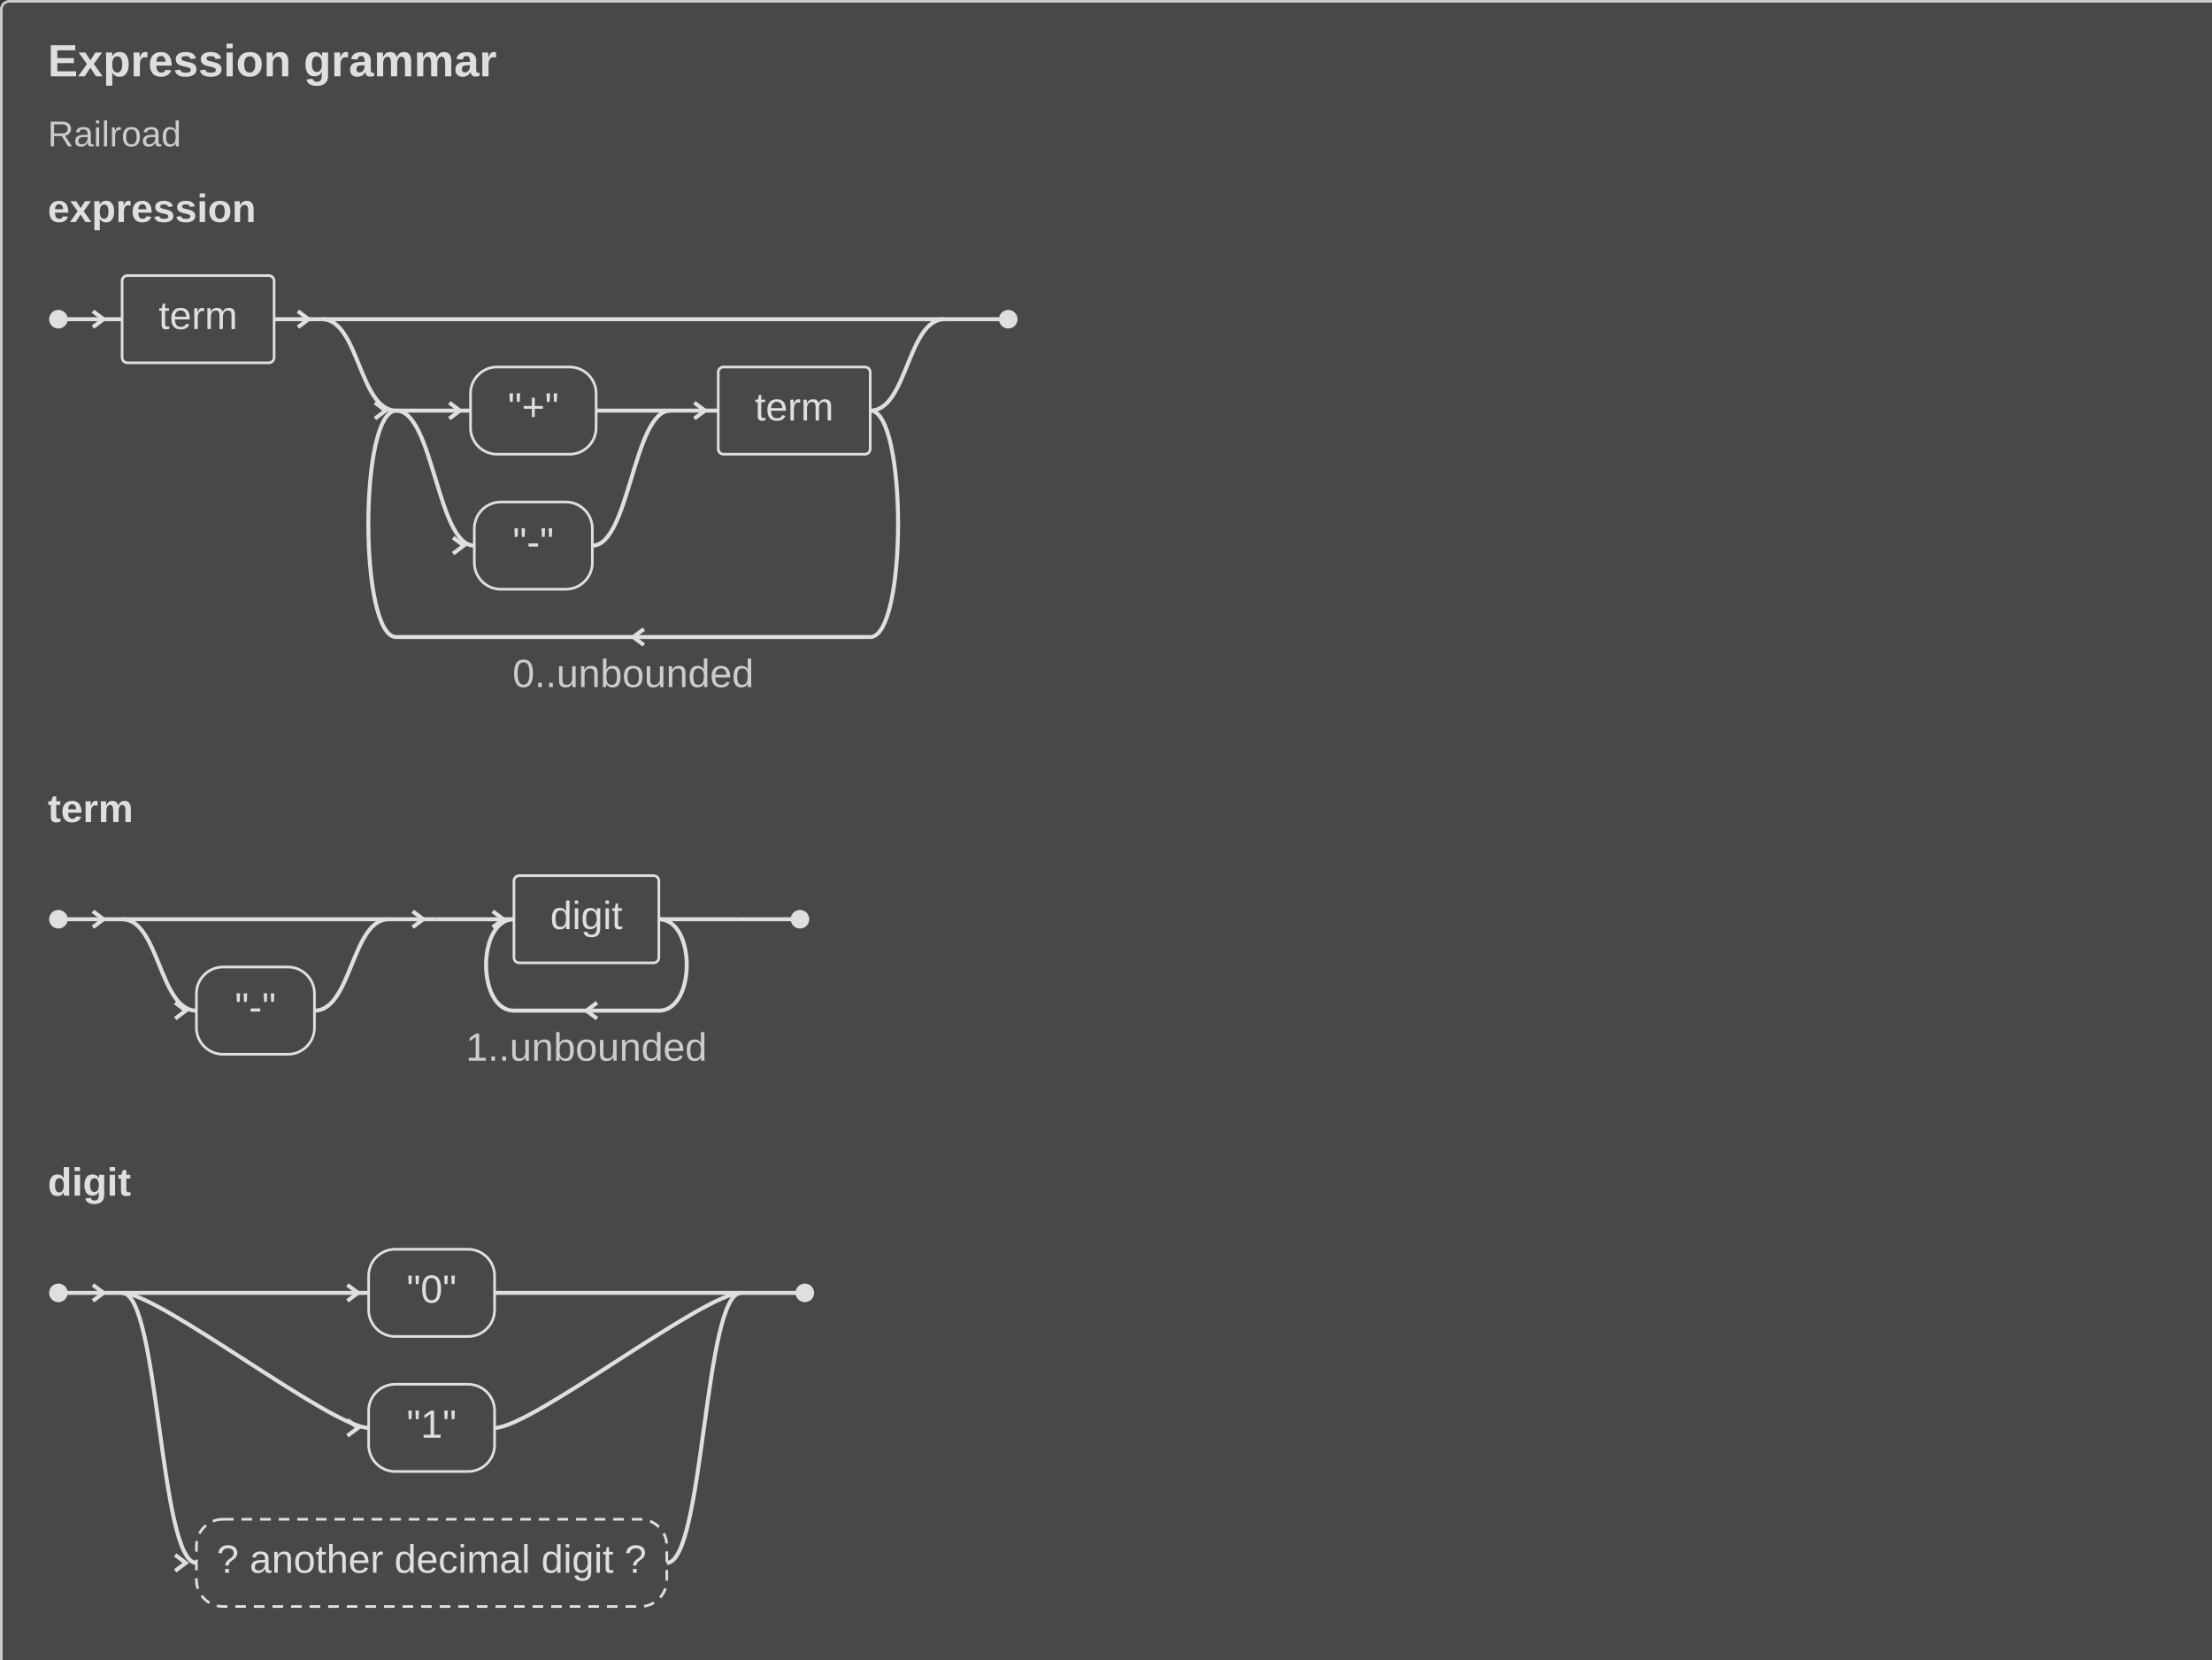
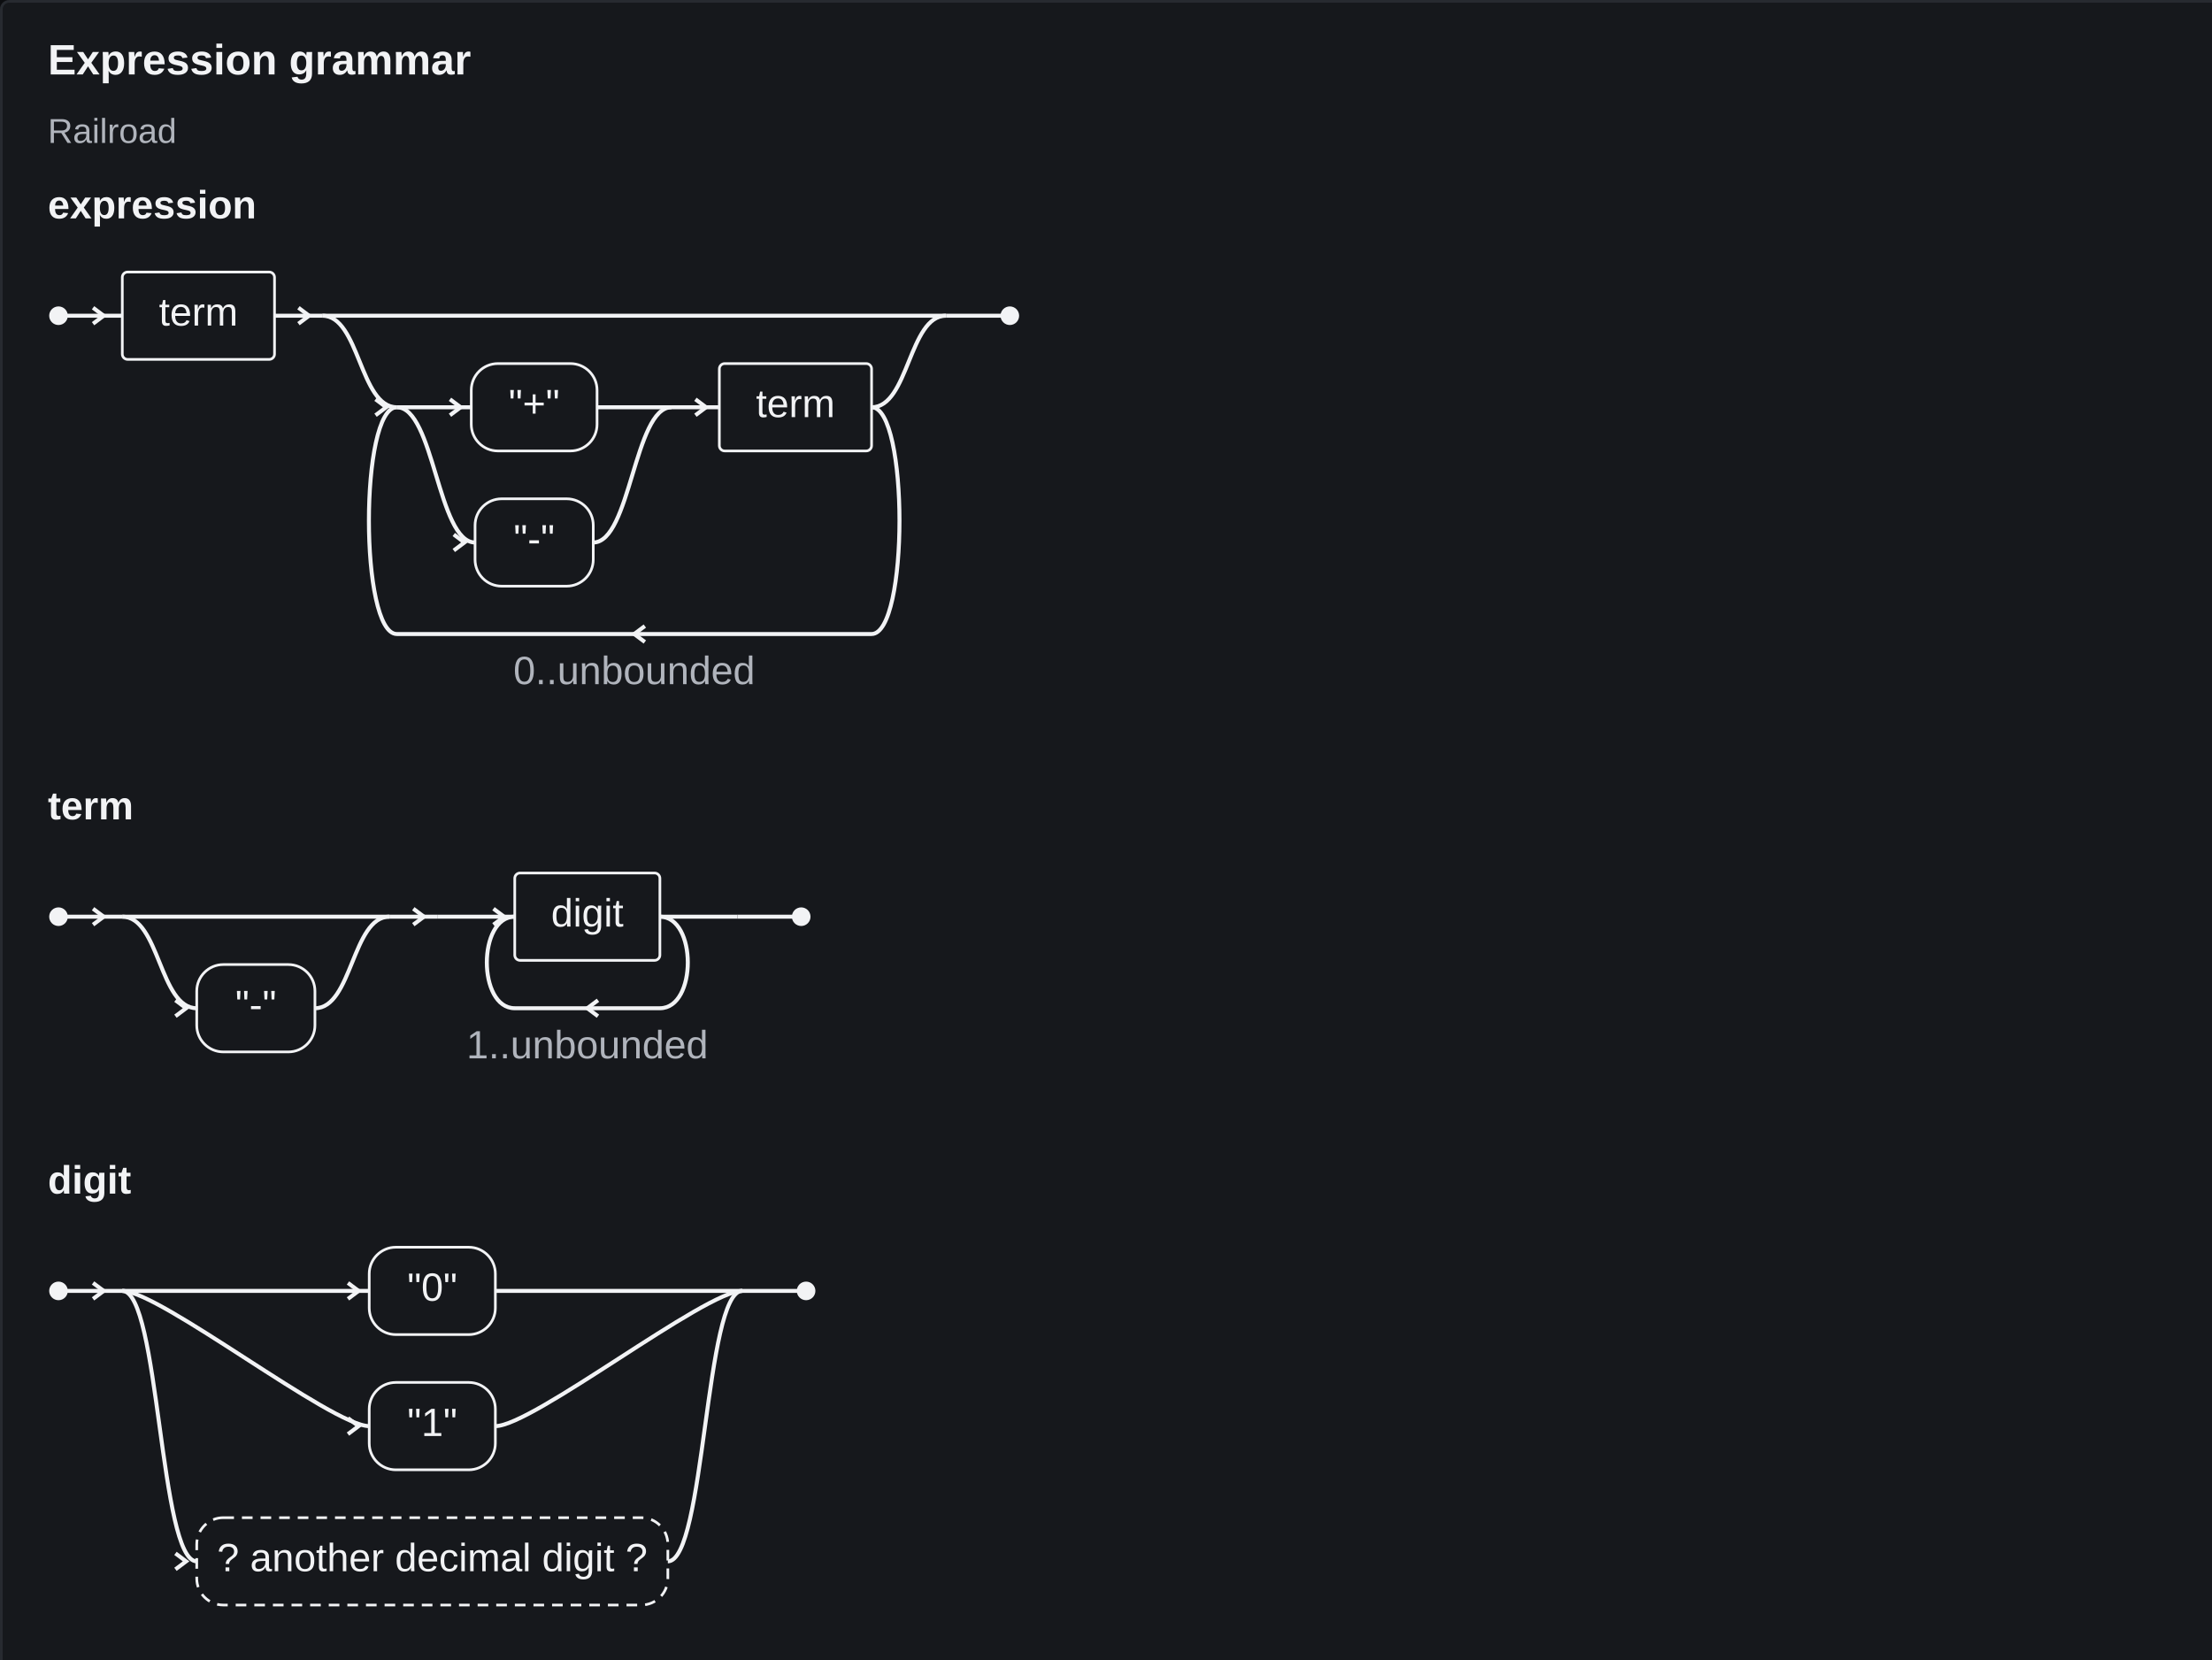
- <svg xmlns="http://www.w3.org/2000/svg" id="cfx-visual-a38bb22a" width="833" height="625" viewBox="0 0 833.3 625" role="img" aria-labelledby="cfx-visual-a38bb22a-title cfx-visual-a38bb22a-desc" preserveAspectRatio="xMidYMid meet" shape-rendering="geometricPrecision" text-rendering="geometricPrecision" data-cfx-look="graphite" style="max-width:100%;height:auto;display:block" data-cfx-label-layout="measured" data-cfx-label-count="16" data-cfx-label-dropped="0">
+ <svg xmlns="http://www.w3.org/2000/svg" id="cfx-visual-b8b29da8" width="832" height="624" viewBox="0 0 832 624" role="img" aria-labelledby="cfx-visual-b8b29da8-title cfx-visual-b8b29da8-desc" preserveAspectRatio="xMidYMid meet" shape-rendering="geometricPrecision" text-rendering="geometricPrecision" data-cfx-look="graphite" style="max-width:100%;height:auto;display:block" data-cfx-label-layout="measured" data-cfx-label-count="16" data-cfx-label-dropped="0">
  <defs>
-     <style>#cfx-visual-a38bb22a .cfx-guide-stroke,#cfx-visual-a38bb22a .cfx-premium-stroke{vector-effect:non-scaling-stroke;shape-rendering:geometricPrecision}#cfx-visual-a38bb22a text{text-rendering:geometricPrecision;-webkit-font-smoothing:antialiased}</style>
-     <clipPath id="cfx-visual-a38bb22a-visualCardClip">
+     <style>#cfx-visual-b8b29da8 .cfx-guide-stroke,#cfx-visual-b8b29da8 .cfx-premium-stroke{vector-effect:non-scaling-stroke;shape-rendering:geometricPrecision}#cfx-visual-b8b29da8 text{text-rendering:geometricPrecision;-webkit-font-smoothing:antialiased}</style>
+     <clipPath id="cfx-visual-b8b29da8-visualCardClip">
      <rect x="0" y="0" width="920" height="690" rx="3" />
    </clipPath>
  </defs>
-   <rect data-cfx-role="visual-background" width="100%" height="100%" fill="#333333" />
-   <rect data-cfx-role="visual-card" class="cfx-guide-stroke" x="0.5" y="0.5" width="919" height="689" rx="3" fill="#474949" stroke="#CCCCCC" />
-   <text data-cfx-role="visual-title" x="18" y="28.75" text-anchor="start" fill="#E0DFDF" font-family="Calibri, Carlito, Segoe UI, Arial, system-ui, sans-serif" font-size="17" font-weight="700" data-cfx-label-original="Expression grammar" data-cfx-label-status="placed" data-cfx-label-x="18" data-cfx-label-y="16" data-cfx-label-width="143.695" data-cfx-label-height="17">Expression grammar</text>
-   <text data-cfx-role="visual-subtitle" x="18" y="55.125" text-anchor="start" fill="#CCCCCC" font-family="Calibri, Carlito, Segoe UI, Arial, system-ui, sans-serif" font-size="13.5" font-weight="400" data-cfx-label-original="Railroad" data-cfx-label-status="placed" data-cfx-label-x="18" data-cfx-label-y="45" data-cfx-label-width="45.16" data-cfx-label-height="13.5">Railroad</text>
-   <g id="cfx-visual-a38bb22a-grammar-rule-0" data-cfx-role="railroad-rule" data-rule-id="expression" data-rule-index="0">
-     <text data-cfx-role="railroad-rule-label" x="18" y="83.643" text-anchor="start" fill="#E0DFDF" font-family="Calibri, Carlito, Segoe UI, Arial, system-ui, sans-serif" font-size="14.857" font-weight="700" data-cfx-label-original="expression" data-cfx-label-status="placed" data-cfx-label-x="18" data-cfx-label-y="72.5" data-cfx-label-width="66.102" data-cfx-label-height="14.857">expression</text>
-     <path data-cfx-role="railroad-rail" d="M 22 120.243 L 46 120.243" fill="none" stroke="#E0DFDF" stroke-width="1.5" />
+   <rect data-cfx-role="visual-background" width="100%" height="100%" fill="#0C0D10" />
+   <rect data-cfx-role="visual-card" class="cfx-guide-stroke" x="0.5" y="0.5" width="919" height="689" rx="3" fill="#16181C" stroke="#272A30" />
+   <text data-cfx-role="visual-title" x="18" y="28" text-anchor="start" fill="#F2F3F5" font-family="Calibri, Carlito, Segoe UI, Arial, system-ui, sans-serif" font-size="16" font-weight="700" data-cfx-label-original="Expression grammar" data-cfx-label-status="placed" data-cfx-label-x="18" data-cfx-label-y="16" data-cfx-label-width="135.242" data-cfx-label-height="16">Expression grammar</text>
+   <text data-cfx-role="visual-subtitle" x="18" y="53.75" text-anchor="start" fill="#B0B4BC" font-family="Calibri, Carlito, Segoe UI, Arial, system-ui, sans-serif" font-size="13" font-weight="400" data-cfx-label-original="Railroad" data-cfx-label-status="placed" data-cfx-label-x="18" data-cfx-label-y="44" data-cfx-label-width="43.488" data-cfx-label-height="13">Railroad</text>
+   <g id="cfx-visual-b8b29da8-grammar-rule-0" data-cfx-role="railroad-rule" data-rule-id="expression" data-rule-index="0">
+     <text data-cfx-role="railroad-rule-label" x="18" y="82.143" text-anchor="start" fill="#F2F3F5" font-family="Calibri, Carlito, Segoe UI, Arial, system-ui, sans-serif" font-size="14.857" font-weight="700" data-cfx-label-original="expression" data-cfx-label-status="placed" data-cfx-label-x="18" data-cfx-label-y="71" data-cfx-label-width="66.102" data-cfx-label-height="14.857">expression</text>
+     <path data-cfx-role="railroad-rail" d="M 22 118.743 L 46 118.743" fill="none" stroke="#F2F3F5" stroke-width="1.5" />
    <g data-cfx-role="railroad-expression" data-expression-kind="Sequence">
      <g data-cfx-role="railroad-expression" data-expression-kind="Reference">
-         <a href="#cfx-visual-a38bb22a-grammar-rule-1" data-cfx-role="railroad-reference" data-reference-scope="local" data-reference-id="term">
-           <rect x="46" y="103.814" width="57.257" height="32.857" rx="2" fill="#474949" stroke="#E0DFDF" />
-           <text data-cfx-role="railroad-symbol-label" x="74.629" y="123.957" text-anchor="middle" fill="#E0DFDF" font-family="Calibri, Carlito, Segoe UI, Arial, system-ui, sans-serif" font-size="14.857" font-weight="500" data-cfx-label-original="term" data-cfx-label-status="placed" data-cfx-label-x="60.001" data-cfx-label-y="112.814" data-cfx-label-width="29.257" data-cfx-label-height="14.857">term</text>
+         <a href="#cfx-visual-b8b29da8-grammar-rule-1" data-cfx-role="railroad-reference" data-reference-scope="local" data-reference-id="term">
+           <rect x="46" y="102.314" width="57.257" height="32.857" rx="2" fill="#16181C" stroke="#F2F3F5" />
+           <text data-cfx-role="railroad-symbol-label" x="74.629" y="122.457" text-anchor="middle" fill="#F2F3F5" font-family="Calibri, Carlito, Segoe UI, Arial, system-ui, sans-serif" font-size="14.857" font-weight="500" data-cfx-label-original="term" data-cfx-label-status="placed" data-cfx-label-x="60.001" data-cfx-label-y="111.314" data-cfx-label-width="29.257" data-cfx-label-height="14.857">term</text>
        </a>
      </g>
-       <path data-cfx-role="railroad-rail" d="M 103.257 120.243 L 121.257 120.243" fill="none" stroke="#E0DFDF" stroke-width="1.5" />
-       <path data-cfx-role="railroad-arrow" d="M 112.257 117.243 L 116.257 120.243 L 112.257 123.243" fill="none" stroke="#E0DFDF" stroke-width="1.5" />
+       <path data-cfx-role="railroad-rail" d="M 103.257 118.743 L 121.257 118.743" fill="none" stroke="#F2F3F5" stroke-width="1.5" />
+       <path data-cfx-role="railroad-arrow" d="M 112.257 115.743 L 116.257 118.743 L 112.257 121.743" fill="none" stroke="#F2F3F5" stroke-width="1.5" />
      <g data-cfx-role="railroad-expression" data-expression-kind="Repeat" data-minimum="0" data-maximum="unbounded">
-         <path data-cfx-role="railroad-rail" d="M 121.257 120.243 L 355.826 120.243" fill="none" stroke="#E0DFDF" stroke-width="1.5" />
-         <path data-cfx-role="railroad-rail" d="M 121.257 120.243 C 135.257 120.243 135.257 154.671 149.257 154.671" fill="none" stroke="#E0DFDF" stroke-width="1.5" />
+         <path data-cfx-role="railroad-rail" d="M 121.257 118.743 L 355.826 118.743" fill="none" stroke="#F2F3F5" stroke-width="1.5" />
+         <path data-cfx-role="railroad-rail" d="M 121.257 118.743 C 135.257 118.743 135.257 153.171 149.257 153.171" fill="none" stroke="#F2F3F5" stroke-width="1.5" />
        <g data-cfx-role="railroad-expression" data-expression-kind="Sequence">
          <g data-cfx-role="railroad-expression" data-expression-kind="Choice" data-ordered-choice="false">
-             <path data-cfx-role="railroad-rail" d="M 149.257 154.671 C 163.257 154.671 163.257 154.671 177.257 154.671" fill="none" stroke="#E0DFDF" stroke-width="1.5" />
+             <path data-cfx-role="railroad-rail" d="M 149.257 153.171 C 163.257 153.171 163.257 153.171 177.257 153.171" fill="none" stroke="#F2F3F5" stroke-width="1.5" />
            <g data-cfx-role="railroad-expression" data-expression-kind="Terminal">
              <g data-cfx-role="railroad-terminal" data-case-sensitive="true">
-                 <rect x="177.257" y="138.243" width="47.311" height="32.857" rx="10" fill="#474949" stroke="#E0DFDF" />
-                 <text data-cfx-role="railroad-symbol-label" x="200.913" y="158.386" text-anchor="middle" fill="#E0DFDF" font-family="Calibri, Carlito, Segoe UI, Arial, system-ui, sans-serif" font-size="14.857" font-weight="500" data-cfx-label-original="&quot;+&quot;" data-cfx-label-status="placed" data-cfx-label-x="191.257" data-cfx-label-y="147.243" data-cfx-label-width="19.311" data-cfx-label-height="14.857">"+"</text>
+                 <rect x="177.257" y="136.743" width="47.311" height="32.857" rx="10" fill="#16181C" stroke="#F2F3F5" />
+                 <text data-cfx-role="railroad-symbol-label" x="200.913" y="156.886" text-anchor="middle" fill="#F2F3F5" font-family="Calibri, Carlito, Segoe UI, Arial, system-ui, sans-serif" font-size="14.857" font-weight="500" data-cfx-label-original="&quot;+&quot;" data-cfx-label-status="placed" data-cfx-label-x="191.257" data-cfx-label-y="145.743" data-cfx-label-width="19.311" data-cfx-label-height="14.857">"+"</text>
              </g>
            </g>
-             <path data-cfx-role="railroad-rail" d="M 224.569 154.671 C 238.569 154.671 238.569 154.671 252.569 154.671" fill="none" stroke="#E0DFDF" stroke-width="1.5" />
-             <path data-cfx-role="railroad-arrow" d="M 169.257 151.671 L 173.257 154.671 L 169.257 157.671" fill="none" stroke="#E0DFDF" stroke-width="1.5" />
-             <path data-cfx-role="railroad-rail" d="M 149.257 154.671 C 163.257 154.671 164.683 205.529 178.683 205.529" fill="none" stroke="#E0DFDF" stroke-width="1.5" />
+             <path data-cfx-role="railroad-rail" d="M 224.569 153.171 C 238.569 153.171 238.569 153.171 252.569 153.171" fill="none" stroke="#F2F3F5" stroke-width="1.5" />
+             <path data-cfx-role="railroad-arrow" d="M 169.257 150.171 L 173.257 153.171 L 169.257 156.171" fill="none" stroke="#F2F3F5" stroke-width="1.5" />
+             <path data-cfx-role="railroad-rail" d="M 149.257 153.171 C 163.257 153.171 164.683 204.029 178.683 204.029" fill="none" stroke="#F2F3F5" stroke-width="1.5" />
            <g data-cfx-role="railroad-expression" data-expression-kind="Terminal">
              <g data-cfx-role="railroad-terminal" data-case-sensitive="true">
-                 <rect x="178.683" y="189.1" width="44.46" height="32.857" rx="10" fill="#474949" stroke="#E0DFDF" />
-                 <text data-cfx-role="railroad-symbol-label" x="200.913" y="209.243" text-anchor="middle" fill="#E0DFDF" font-family="Calibri, Carlito, Segoe UI, Arial, system-ui, sans-serif" font-size="14.857" font-weight="500" data-cfx-label-original="&quot;-&quot;" data-cfx-label-status="placed" data-cfx-label-x="192.683" data-cfx-label-y="198.1" data-cfx-label-width="16.46" data-cfx-label-height="14.857">"-"</text>
+                 <rect x="178.683" y="187.6" width="44.46" height="32.857" rx="10" fill="#16181C" stroke="#F2F3F5" />
+                 <text data-cfx-role="railroad-symbol-label" x="200.913" y="207.743" text-anchor="middle" fill="#F2F3F5" font-family="Calibri, Carlito, Segoe UI, Arial, system-ui, sans-serif" font-size="14.857" font-weight="500" data-cfx-label-original="&quot;-&quot;" data-cfx-label-status="placed" data-cfx-label-x="192.683" data-cfx-label-y="196.6" data-cfx-label-width="16.46" data-cfx-label-height="14.857">"-"</text>
              </g>
            </g>
-             <path data-cfx-role="railroad-rail" d="M 223.143 205.529 C 237.143 205.529 238.569 154.671 252.569 154.671" fill="none" stroke="#E0DFDF" stroke-width="1.5" />
-             <path data-cfx-role="railroad-arrow" d="M 170.683 202.529 L 174.683 205.529 L 170.683 208.529" fill="none" stroke="#E0DFDF" stroke-width="1.5" />
+             <path data-cfx-role="railroad-rail" d="M 223.143 204.029 C 237.143 204.029 238.569 153.171 252.569 153.171" fill="none" stroke="#F2F3F5" stroke-width="1.5" />
+             <path data-cfx-role="railroad-arrow" d="M 170.683 201.029 L 174.683 204.029 L 170.683 207.029" fill="none" stroke="#F2F3F5" stroke-width="1.5" />
          </g>
-           <path data-cfx-role="railroad-rail" d="M 252.569 154.671 L 270.569 154.671" fill="none" stroke="#E0DFDF" stroke-width="1.5" />
-           <path data-cfx-role="railroad-arrow" d="M 261.569 151.671 L 265.569 154.671 L 261.569 157.671" fill="none" stroke="#E0DFDF" stroke-width="1.5" />
+           <path data-cfx-role="railroad-rail" d="M 252.569 153.171 L 270.569 153.171" fill="none" stroke="#F2F3F5" stroke-width="1.5" />
+           <path data-cfx-role="railroad-arrow" d="M 261.569 150.171 L 265.569 153.171 L 261.569 156.171" fill="none" stroke="#F2F3F5" stroke-width="1.5" />
          <g data-cfx-role="railroad-expression" data-expression-kind="Reference">
-             <a href="#cfx-visual-a38bb22a-grammar-rule-1" data-cfx-role="railroad-reference" data-reference-scope="local" data-reference-id="term">
-               <rect x="270.569" y="138.243" width="57.257" height="32.857" rx="2" fill="#474949" stroke="#E0DFDF" />
-               <text data-cfx-role="railroad-symbol-label" x="299.197" y="158.386" text-anchor="middle" fill="#E0DFDF" font-family="Calibri, Carlito, Segoe UI, Arial, system-ui, sans-serif" font-size="14.857" font-weight="500" data-cfx-label-original="term" data-cfx-label-status="placed" data-cfx-label-x="284.569" data-cfx-label-y="147.243" data-cfx-label-width="29.257" data-cfx-label-height="14.857">term</text>
+             <a href="#cfx-visual-b8b29da8-grammar-rule-1" data-cfx-role="railroad-reference" data-reference-scope="local" data-reference-id="term">
+               <rect x="270.569" y="136.743" width="57.257" height="32.857" rx="2" fill="#16181C" stroke="#F2F3F5" />
+               <text data-cfx-role="railroad-symbol-label" x="299.197" y="156.886" text-anchor="middle" fill="#F2F3F5" font-family="Calibri, Carlito, Segoe UI, Arial, system-ui, sans-serif" font-size="14.857" font-weight="500" data-cfx-label-original="term" data-cfx-label-status="placed" data-cfx-label-x="284.569" data-cfx-label-y="145.743" data-cfx-label-width="29.257" data-cfx-label-height="14.857">term</text>
            </a>
          </g>
        </g>
-         <path data-cfx-role="railroad-rail" d="M 327.826 154.671 C 341.826 154.671 341.826 120.243 355.826 120.243" fill="none" stroke="#E0DFDF" stroke-width="1.5" />
-         <path data-cfx-role="railroad-arrow" d="M 141.257 151.671 L 145.257 154.671 L 141.257 157.671" fill="none" stroke="#E0DFDF" stroke-width="1.5" />
-         <path data-cfx-role="railroad-repeat-loop" d="M 327.826 154.671 C 341.826 154.671 341.826 239.957 327.826 239.957 L 149.257 239.957 C 135.257 239.957 135.257 154.671 149.257 154.671" fill="none" stroke="#E0DFDF" stroke-width="1.5" />
-         <path data-cfx-role="railroad-arrow" d="M 242.542 236.957 L 238.542 239.957 L 242.542 242.957" fill="none" stroke="#E0DFDF" stroke-width="1.5" />
-         <text data-cfx-role="railroad-repeat-constraint" x="238.542" y="258.814" text-anchor="middle" fill="#CCCCCC" font-family="Calibri, Carlito, Segoe UI, Arial, system-ui, sans-serif" font-size="14.857" font-weight="500" data-cfx-label-original="0..unbounded" data-cfx-label-status="placed" data-cfx-label-x="196.093" data-cfx-label-y="247.671" data-cfx-label-width="84.898" data-cfx-label-height="14.857">0..unbounded</text>
+         <path data-cfx-role="railroad-rail" d="M 327.826 153.171 C 341.826 153.171 341.826 118.743 355.826 118.743" fill="none" stroke="#F2F3F5" stroke-width="1.5" />
+         <path data-cfx-role="railroad-arrow" d="M 141.257 150.171 L 145.257 153.171 L 141.257 156.171" fill="none" stroke="#F2F3F5" stroke-width="1.5" />
+         <path data-cfx-role="railroad-repeat-loop" d="M 327.826 153.171 C 341.826 153.171 341.826 238.457 327.826 238.457 L 149.257 238.457 C 135.257 238.457 135.257 153.171 149.257 153.171" fill="none" stroke="#F2F3F5" stroke-width="1.5" />
+         <path data-cfx-role="railroad-arrow" d="M 242.542 235.457 L 238.542 238.457 L 242.542 241.457" fill="none" stroke="#F2F3F5" stroke-width="1.5" />
+         <text data-cfx-role="railroad-repeat-constraint" x="238.542" y="257.314" text-anchor="middle" fill="#B0B4BC" font-family="Calibri, Carlito, Segoe UI, Arial, system-ui, sans-serif" font-size="14.857" font-weight="500" data-cfx-label-original="0..unbounded" data-cfx-label-status="placed" data-cfx-label-x="196.093" data-cfx-label-y="246.171" data-cfx-label-width="84.898" data-cfx-label-height="14.857">0..unbounded</text>
      </g>
    </g>
-     <path data-cfx-role="railroad-rail" d="M 355.826 120.243 L 379.826 120.243" fill="none" stroke="#E0DFDF" stroke-width="1.5" />
-     <circle data-cfx-role="railroad-rule-marker" cx="22" cy="120.243" r="3.5" fill="#E0DFDF" />
-     <circle data-cfx-role="railroad-rule-marker" cx="379.826" cy="120.243" r="3.5" fill="#E0DFDF" />
-     <path data-cfx-role="railroad-arrow" d="M 35 117.243 L 39 120.243 L 35 123.243" fill="none" stroke="#E0DFDF" stroke-width="1.5" />
+     <path data-cfx-role="railroad-rail" d="M 355.826 118.743 L 379.826 118.743" fill="none" stroke="#F2F3F5" stroke-width="1.5" />
+     <circle data-cfx-role="railroad-rule-marker" cx="22" cy="118.743" r="3.5" fill="#F2F3F5" />
+     <circle data-cfx-role="railroad-rule-marker" cx="379.826" cy="118.743" r="3.5" fill="#F2F3F5" />
+     <path data-cfx-role="railroad-arrow" d="M 35 115.743 L 39 118.743 L 35 121.743" fill="none" stroke="#F2F3F5" stroke-width="1.5" />
  </g>
-   <g id="cfx-visual-a38bb22a-grammar-rule-1" data-cfx-role="railroad-rule" data-rule-id="term" data-rule-index="1">
-     <text data-cfx-role="railroad-rule-label" x="18" y="309.671" text-anchor="start" fill="#E0DFDF" font-family="Calibri, Carlito, Segoe UI, Arial, system-ui, sans-serif" font-size="14.857" font-weight="700" data-cfx-label-original="term" data-cfx-label-status="placed" data-cfx-label-x="18" data-cfx-label-y="298.528" data-cfx-label-width="29.816" data-cfx-label-height="14.857">term</text>
-     <path data-cfx-role="railroad-rail" d="M 22 346.271 L 46 346.271" fill="none" stroke="#E0DFDF" stroke-width="1.5" />
+   <g id="cfx-visual-b8b29da8-grammar-rule-1" data-cfx-role="railroad-rule" data-rule-id="term" data-rule-index="1">
+     <text data-cfx-role="railroad-rule-label" x="18" y="308.171" text-anchor="start" fill="#F2F3F5" font-family="Calibri, Carlito, Segoe UI, Arial, system-ui, sans-serif" font-size="14.857" font-weight="700" data-cfx-label-original="term" data-cfx-label-status="placed" data-cfx-label-x="18" data-cfx-label-y="297.028" data-cfx-label-width="29.816" data-cfx-label-height="14.857">term</text>
+     <path data-cfx-role="railroad-rail" d="M 22 344.771 L 46 344.771" fill="none" stroke="#F2F3F5" stroke-width="1.5" />
    <g data-cfx-role="railroad-expression" data-expression-kind="Sequence">
      <g data-cfx-role="railroad-expression" data-expression-kind="Optional">
-         <path data-cfx-role="railroad-rail" d="M 46 346.271 L 146.46 346.271" fill="none" stroke="#E0DFDF" stroke-width="1.5" />
-         <path data-cfx-role="railroad-rail" d="M 46 346.271 C 60 346.271 60 380.7 74 380.7" fill="none" stroke="#E0DFDF" stroke-width="1.5" />
+         <path data-cfx-role="railroad-rail" d="M 46 344.771 L 146.46 344.771" fill="none" stroke="#F2F3F5" stroke-width="1.5" />
+         <path data-cfx-role="railroad-rail" d="M 46 344.771 C 60 344.771 60 379.2 74 379.2" fill="none" stroke="#F2F3F5" stroke-width="1.5" />
        <g data-cfx-role="railroad-expression" data-expression-kind="Terminal">
          <g data-cfx-role="railroad-terminal" data-case-sensitive="true">
-             <rect x="74" y="364.271" width="44.46" height="32.857" rx="10" fill="#474949" stroke="#E0DFDF" />
-             <text data-cfx-role="railroad-symbol-label" x="96.23" y="384.414" text-anchor="middle" fill="#E0DFDF" font-family="Calibri, Carlito, Segoe UI, Arial, system-ui, sans-serif" font-size="14.857" font-weight="500" data-cfx-label-original="&quot;-&quot;" data-cfx-label-status="placed" data-cfx-label-x="88" data-cfx-label-y="373.271" data-cfx-label-width="16.46" data-cfx-label-height="14.857">"-"</text>
+             <rect x="74" y="362.771" width="44.46" height="32.857" rx="10" fill="#16181C" stroke="#F2F3F5" />
+             <text data-cfx-role="railroad-symbol-label" x="96.23" y="382.914" text-anchor="middle" fill="#F2F3F5" font-family="Calibri, Carlito, Segoe UI, Arial, system-ui, sans-serif" font-size="14.857" font-weight="500" data-cfx-label-original="&quot;-&quot;" data-cfx-label-status="placed" data-cfx-label-x="88" data-cfx-label-y="371.771" data-cfx-label-width="16.46" data-cfx-label-height="14.857">"-"</text>
          </g>
        </g>
-         <path data-cfx-role="railroad-rail" d="M 118.46 380.7 C 132.46 380.7 132.46 346.271 146.46 346.271" fill="none" stroke="#E0DFDF" stroke-width="1.5" />
-         <path data-cfx-role="railroad-arrow" d="M 66 377.7 L 70 380.7 L 66 383.7" fill="none" stroke="#E0DFDF" stroke-width="1.5" />
+         <path data-cfx-role="railroad-rail" d="M 118.46 379.2 C 132.46 379.2 132.46 344.771 146.46 344.771" fill="none" stroke="#F2F3F5" stroke-width="1.5" />
+         <path data-cfx-role="railroad-arrow" d="M 66 376.2 L 70 379.2 L 66 382.2" fill="none" stroke="#F2F3F5" stroke-width="1.5" />
      </g>
-       <path data-cfx-role="railroad-rail" d="M 146.46 346.271 L 164.46 346.271" fill="none" stroke="#E0DFDF" stroke-width="1.5" />
-       <path data-cfx-role="railroad-arrow" d="M 155.46 343.271 L 159.46 346.271 L 155.46 349.271" fill="none" stroke="#E0DFDF" stroke-width="1.5" />
+       <path data-cfx-role="railroad-rail" d="M 146.46 344.771 L 164.46 344.771" fill="none" stroke="#F2F3F5" stroke-width="1.5" />
+       <path data-cfx-role="railroad-arrow" d="M 155.46 341.771 L 159.46 344.771 L 155.46 347.771" fill="none" stroke="#F2F3F5" stroke-width="1.5" />
      <g data-cfx-role="railroad-expression" data-expression-kind="Repeat" data-minimum="1" data-maximum="unbounded">
-         <path data-cfx-role="railroad-rail" d="M 164.46 346.271 C 178.46 346.271 179.612 346.271 193.612 346.271" fill="none" stroke="#E0DFDF" stroke-width="1.5" />
+         <path data-cfx-role="railroad-rail" d="M 164.46 344.771 C 178.46 344.771 179.612 344.771 193.612 344.771" fill="none" stroke="#F2F3F5" stroke-width="1.5" />
        <g data-cfx-role="railroad-expression" data-expression-kind="Reference">
-           <a href="#cfx-visual-a38bb22a-grammar-rule-2" data-cfx-role="railroad-reference" data-reference-scope="local" data-reference-id="digit">
-             <rect x="193.612" y="329.843" width="54.595" height="32.857" rx="2" fill="#474949" stroke="#E0DFDF" />
-             <text data-cfx-role="railroad-symbol-label" x="220.91" y="349.986" text-anchor="middle" fill="#E0DFDF" font-family="Calibri, Carlito, Segoe UI, Arial, system-ui, sans-serif" font-size="14.857" font-weight="500" data-cfx-label-original="digit" data-cfx-label-status="placed" data-cfx-label-x="207.613" data-cfx-label-y="338.843" data-cfx-label-width="26.595" data-cfx-label-height="14.857">digit</text>
+           <a href="#cfx-visual-b8b29da8-grammar-rule-2" data-cfx-role="railroad-reference" data-reference-scope="local" data-reference-id="digit">
+             <rect x="193.612" y="328.343" width="54.595" height="32.857" rx="2" fill="#16181C" stroke="#F2F3F5" />
+             <text data-cfx-role="railroad-symbol-label" x="220.91" y="348.486" text-anchor="middle" fill="#F2F3F5" font-family="Calibri, Carlito, Segoe UI, Arial, system-ui, sans-serif" font-size="14.857" font-weight="500" data-cfx-label-original="digit" data-cfx-label-status="placed" data-cfx-label-x="207.613" data-cfx-label-y="337.343" data-cfx-label-width="26.595" data-cfx-label-height="14.857">digit</text>
          </a>
        </g>
-         <path data-cfx-role="railroad-rail" d="M 248.207 346.271 C 262.207 346.271 263.359 346.271 277.359 346.271" fill="none" stroke="#E0DFDF" stroke-width="1.5" />
-         <path data-cfx-role="railroad-arrow" d="M 185.612 343.271 L 189.612 346.271 L 185.612 349.271" fill="none" stroke="#E0DFDF" stroke-width="1.5" />
-         <path data-cfx-role="railroad-repeat-loop" d="M 248.207 346.271 C 262.207 346.271 262.207 380.7 248.207 380.7 L 193.612 380.7 C 179.612 380.7 179.612 346.271 193.612 346.271" fill="none" stroke="#E0DFDF" stroke-width="1.5" />
-         <path data-cfx-role="railroad-arrow" d="M 224.91 377.7 L 220.91 380.7 L 224.91 383.7" fill="none" stroke="#E0DFDF" stroke-width="1.5" />
-         <text data-cfx-role="railroad-repeat-constraint" x="220.91" y="399.557" text-anchor="middle" fill="#CCCCCC" font-family="Calibri, Carlito, Segoe UI, Arial, system-ui, sans-serif" font-size="14.857" font-weight="500" data-cfx-label-original="1..unbounded" data-cfx-label-status="placed" data-cfx-label-x="178.461" data-cfx-label-y="388.414" data-cfx-label-width="84.898" data-cfx-label-height="14.857">1..unbounded</text>
+         <path data-cfx-role="railroad-rail" d="M 248.207 344.771 C 262.207 344.771 263.359 344.771 277.359 344.771" fill="none" stroke="#F2F3F5" stroke-width="1.5" />
+         <path data-cfx-role="railroad-arrow" d="M 185.612 341.771 L 189.612 344.771 L 185.612 347.771" fill="none" stroke="#F2F3F5" stroke-width="1.5" />
+         <path data-cfx-role="railroad-repeat-loop" d="M 248.207 344.771 C 262.207 344.771 262.207 379.2 248.207 379.2 L 193.612 379.2 C 179.612 379.2 179.612 344.771 193.612 344.771" fill="none" stroke="#F2F3F5" stroke-width="1.5" />
+         <path data-cfx-role="railroad-arrow" d="M 224.91 376.2 L 220.91 379.2 L 224.91 382.2" fill="none" stroke="#F2F3F5" stroke-width="1.5" />
+         <text data-cfx-role="railroad-repeat-constraint" x="220.91" y="398.057" text-anchor="middle" fill="#B0B4BC" font-family="Calibri, Carlito, Segoe UI, Arial, system-ui, sans-serif" font-size="14.857" font-weight="500" data-cfx-label-original="1..unbounded" data-cfx-label-status="placed" data-cfx-label-x="178.461" data-cfx-label-y="386.914" data-cfx-label-width="84.898" data-cfx-label-height="14.857">1..unbounded</text>
      </g>
    </g>
-     <path data-cfx-role="railroad-rail" d="M 277.359 346.271 L 301.359 346.271" fill="none" stroke="#E0DFDF" stroke-width="1.5" />
-     <circle data-cfx-role="railroad-rule-marker" cx="22" cy="346.271" r="3.5" fill="#E0DFDF" />
-     <circle data-cfx-role="railroad-rule-marker" cx="301.359" cy="346.271" r="3.5" fill="#E0DFDF" />
-     <path data-cfx-role="railroad-arrow" d="M 35 343.271 L 39 346.271 L 35 349.271" fill="none" stroke="#E0DFDF" stroke-width="1.5" />
+     <path data-cfx-role="railroad-rail" d="M 277.359 344.771 L 301.359 344.771" fill="none" stroke="#F2F3F5" stroke-width="1.5" />
+     <circle data-cfx-role="railroad-rule-marker" cx="22" cy="344.771" r="3.5" fill="#F2F3F5" />
+     <circle data-cfx-role="railroad-rule-marker" cx="301.359" cy="344.771" r="3.5" fill="#F2F3F5" />
+     <path data-cfx-role="railroad-arrow" d="M 35 341.771 L 39 344.771 L 35 347.771" fill="none" stroke="#F2F3F5" stroke-width="1.5" />
  </g>
-   <g id="cfx-visual-a38bb22a-grammar-rule-2" data-cfx-role="railroad-rule" data-rule-id="digit" data-rule-index="2">
-     <text data-cfx-role="railroad-rule-label" x="18" y="450.414" text-anchor="start" fill="#E0DFDF" font-family="Calibri, Carlito, Segoe UI, Arial, system-ui, sans-serif" font-size="14.857" font-weight="700" data-cfx-label-original="digit" data-cfx-label-status="placed" data-cfx-label-x="18" data-cfx-label-y="439.271" data-cfx-label-width="27.465" data-cfx-label-height="14.857">digit</text>
-     <path data-cfx-role="railroad-rail" d="M 22 487.014 L 46 487.014" fill="none" stroke="#E0DFDF" stroke-width="1.5" />
+   <g id="cfx-visual-b8b29da8-grammar-rule-2" data-cfx-role="railroad-rule" data-rule-id="digit" data-rule-index="2">
+     <text data-cfx-role="railroad-rule-label" x="18" y="448.914" text-anchor="start" fill="#F2F3F5" font-family="Calibri, Carlito, Segoe UI, Arial, system-ui, sans-serif" font-size="14.857" font-weight="700" data-cfx-label-original="digit" data-cfx-label-status="placed" data-cfx-label-x="18" data-cfx-label-y="437.771" data-cfx-label-width="27.465" data-cfx-label-height="14.857">digit</text>
+     <path data-cfx-role="railroad-rail" d="M 22 485.514 L 46 485.514" fill="none" stroke="#F2F3F5" stroke-width="1.5" />
    <g data-cfx-role="railroad-expression" data-expression-kind="Choice" data-ordered-choice="false">
-       <path data-cfx-role="railroad-rail" d="M 46 487.014 C 60 487.014 124.877 487.014 138.877 487.014" fill="none" stroke="#E0DFDF" stroke-width="1.5" />
+       <path data-cfx-role="railroad-rail" d="M 46 485.514 C 60 485.514 124.877 485.514 138.877 485.514" fill="none" stroke="#F2F3F5" stroke-width="1.5" />
      <g data-cfx-role="railroad-expression" data-expression-kind="Terminal">
        <g data-cfx-role="railroad-terminal" data-case-sensitive="true">
-           <rect x="138.877" y="470.586" width="47.442" height="32.857" rx="10" fill="#474949" stroke="#E0DFDF" />
-           <text data-cfx-role="railroad-symbol-label" x="162.598" y="490.729" text-anchor="middle" fill="#E0DFDF" font-family="Calibri, Carlito, Segoe UI, Arial, system-ui, sans-serif" font-size="14.857" font-weight="500" data-cfx-label-original="&quot;0&quot;" data-cfx-label-status="placed" data-cfx-label-x="152.877" data-cfx-label-y="479.586" data-cfx-label-width="19.442" data-cfx-label-height="14.857">"0"</text>
+           <rect x="138.877" y="469.086" width="47.442" height="32.857" rx="10" fill="#16181C" stroke="#F2F3F5" />
+           <text data-cfx-role="railroad-symbol-label" x="162.598" y="489.229" text-anchor="middle" fill="#F2F3F5" font-family="Calibri, Carlito, Segoe UI, Arial, system-ui, sans-serif" font-size="14.857" font-weight="500" data-cfx-label-original="&quot;0&quot;" data-cfx-label-status="placed" data-cfx-label-x="152.877" data-cfx-label-y="478.086" data-cfx-label-width="19.442" data-cfx-label-height="14.857">"0"</text>
        </g>
      </g>
-       <path data-cfx-role="railroad-rail" d="M 186.319 487.014 C 200.319 487.014 265.195 487.014 279.195 487.014" fill="none" stroke="#E0DFDF" stroke-width="1.5" />
-       <path data-cfx-role="railroad-arrow" d="M 130.877 484.014 L 134.877 487.014 L 130.877 490.014" fill="none" stroke="#E0DFDF" stroke-width="1.5" />
-       <path data-cfx-role="railroad-rail" d="M 46 487.014 C 60 487.014 124.877 537.871 138.877 537.871" fill="none" stroke="#E0DFDF" stroke-width="1.5" />
+       <path data-cfx-role="railroad-rail" d="M 186.319 485.514 C 200.319 485.514 265.195 485.514 279.195 485.514" fill="none" stroke="#F2F3F5" stroke-width="1.5" />
+       <path data-cfx-role="railroad-arrow" d="M 130.877 482.514 L 134.877 485.514 L 130.877 488.514" fill="none" stroke="#F2F3F5" stroke-width="1.5" />
+       <path data-cfx-role="railroad-rail" d="M 46 485.514 C 60 485.514 124.877 536.371 138.877 536.371" fill="none" stroke="#F2F3F5" stroke-width="1.5" />
      <g data-cfx-role="railroad-expression" data-expression-kind="Terminal">
        <g data-cfx-role="railroad-terminal" data-case-sensitive="true">
-           <rect x="138.877" y="521.443" width="47.442" height="32.857" rx="10" fill="#474949" stroke="#E0DFDF" />
-           <text data-cfx-role="railroad-symbol-label" x="162.598" y="541.586" text-anchor="middle" fill="#E0DFDF" font-family="Calibri, Carlito, Segoe UI, Arial, system-ui, sans-serif" font-size="14.857" font-weight="500" data-cfx-label-original="&quot;1&quot;" data-cfx-label-status="placed" data-cfx-label-x="152.877" data-cfx-label-y="530.443" data-cfx-label-width="19.442" data-cfx-label-height="14.857">"1"</text>
+           <rect x="138.877" y="519.943" width="47.442" height="32.857" rx="10" fill="#16181C" stroke="#F2F3F5" />
+           <text data-cfx-role="railroad-symbol-label" x="162.598" y="540.086" text-anchor="middle" fill="#F2F3F5" font-family="Calibri, Carlito, Segoe UI, Arial, system-ui, sans-serif" font-size="14.857" font-weight="500" data-cfx-label-original="&quot;1&quot;" data-cfx-label-status="placed" data-cfx-label-x="152.877" data-cfx-label-y="528.943" data-cfx-label-width="19.442" data-cfx-label-height="14.857">"1"</text>
        </g>
      </g>
-       <path data-cfx-role="railroad-rail" d="M 186.319 537.871 C 200.319 537.871 265.195 487.014 279.195 487.014" fill="none" stroke="#E0DFDF" stroke-width="1.5" />
-       <path data-cfx-role="railroad-arrow" d="M 130.877 534.871 L 134.877 537.871 L 130.877 540.871" fill="none" stroke="#E0DFDF" stroke-width="1.5" />
-       <path data-cfx-role="railroad-rail" d="M 46 487.014 C 60 487.014 60 588.729 74 588.729" fill="none" stroke="#E0DFDF" stroke-width="1.5" />
+       <path data-cfx-role="railroad-rail" d="M 186.319 536.371 C 200.319 536.371 265.195 485.514 279.195 485.514" fill="none" stroke="#F2F3F5" stroke-width="1.5" />
+       <path data-cfx-role="railroad-arrow" d="M 130.877 533.371 L 134.877 536.371 L 130.877 539.371" fill="none" stroke="#F2F3F5" stroke-width="1.5" />
+       <path data-cfx-role="railroad-rail" d="M 46 485.514 C 60 485.514 60 587.229 74 587.229" fill="none" stroke="#F2F3F5" stroke-width="1.5" />
      <g data-cfx-role="railroad-expression" data-expression-kind="Special">
        <g data-cfx-role="railroad-special">
-           <rect x="74" y="572.3" width="177.195" height="32.857" rx="10" fill="#474949" stroke="#E0DFDF" stroke-dasharray="4 3" />
-           <text data-cfx-role="railroad-symbol-label" x="162.598" y="592.443" text-anchor="middle" fill="#E0DFDF" font-family="Calibri, Carlito, Segoe UI, Arial, system-ui, sans-serif" font-size="14.857" font-weight="500" data-cfx-label-original="? another decimal digit ?" data-cfx-label-status="placed" data-cfx-label-x="88.001" data-cfx-label-y="581.3" data-cfx-label-width="149.194" data-cfx-label-height="14.857">? another decimal digit ?</text>
+           <rect x="74" y="570.8" width="177.195" height="32.857" rx="10" fill="#16181C" stroke="#F2F3F5" stroke-dasharray="4 3" />
+           <text data-cfx-role="railroad-symbol-label" x="162.598" y="590.943" text-anchor="middle" fill="#F2F3F5" font-family="Calibri, Carlito, Segoe UI, Arial, system-ui, sans-serif" font-size="14.857" font-weight="500" data-cfx-label-original="? another decimal digit ?" data-cfx-label-status="placed" data-cfx-label-x="88.001" data-cfx-label-y="579.8" data-cfx-label-width="149.194" data-cfx-label-height="14.857">? another decimal digit ?</text>
        </g>
      </g>
-       <path data-cfx-role="railroad-rail" d="M 251.195 588.729 C 265.195 588.729 265.195 487.014 279.195 487.014" fill="none" stroke="#E0DFDF" stroke-width="1.5" />
-       <path data-cfx-role="railroad-arrow" d="M 66 585.729 L 70 588.729 L 66 591.729" fill="none" stroke="#E0DFDF" stroke-width="1.5" />
+       <path data-cfx-role="railroad-rail" d="M 251.195 587.229 C 265.195 587.229 265.195 485.514 279.195 485.514" fill="none" stroke="#F2F3F5" stroke-width="1.5" />
+       <path data-cfx-role="railroad-arrow" d="M 66 584.229 L 70 587.229 L 66 590.229" fill="none" stroke="#F2F3F5" stroke-width="1.5" />
    </g>
-     <path data-cfx-role="railroad-rail" d="M 279.195 487.014 L 303.195 487.014" fill="none" stroke="#E0DFDF" stroke-width="1.5" />
-     <circle data-cfx-role="railroad-rule-marker" cx="22" cy="487.014" r="3.5" fill="#E0DFDF" />
-     <circle data-cfx-role="railroad-rule-marker" cx="303.195" cy="487.014" r="3.5" fill="#E0DFDF" />
-     <path data-cfx-role="railroad-arrow" d="M 35 484.014 L 39 487.014 L 35 490.014" fill="none" stroke="#E0DFDF" stroke-width="1.5" />
+     <path data-cfx-role="railroad-rail" d="M 279.195 485.514 L 303.195 485.514" fill="none" stroke="#F2F3F5" stroke-width="1.5" />
+     <circle data-cfx-role="railroad-rule-marker" cx="22" cy="485.514" r="3.5" fill="#F2F3F5" />
+     <circle data-cfx-role="railroad-rule-marker" cx="303.195" cy="485.514" r="3.5" fill="#F2F3F5" />
+     <path data-cfx-role="railroad-arrow" d="M 35 482.514 L 39 485.514 L 35 488.514" fill="none" stroke="#F2F3F5" stroke-width="1.5" />
  </g>
</svg>
